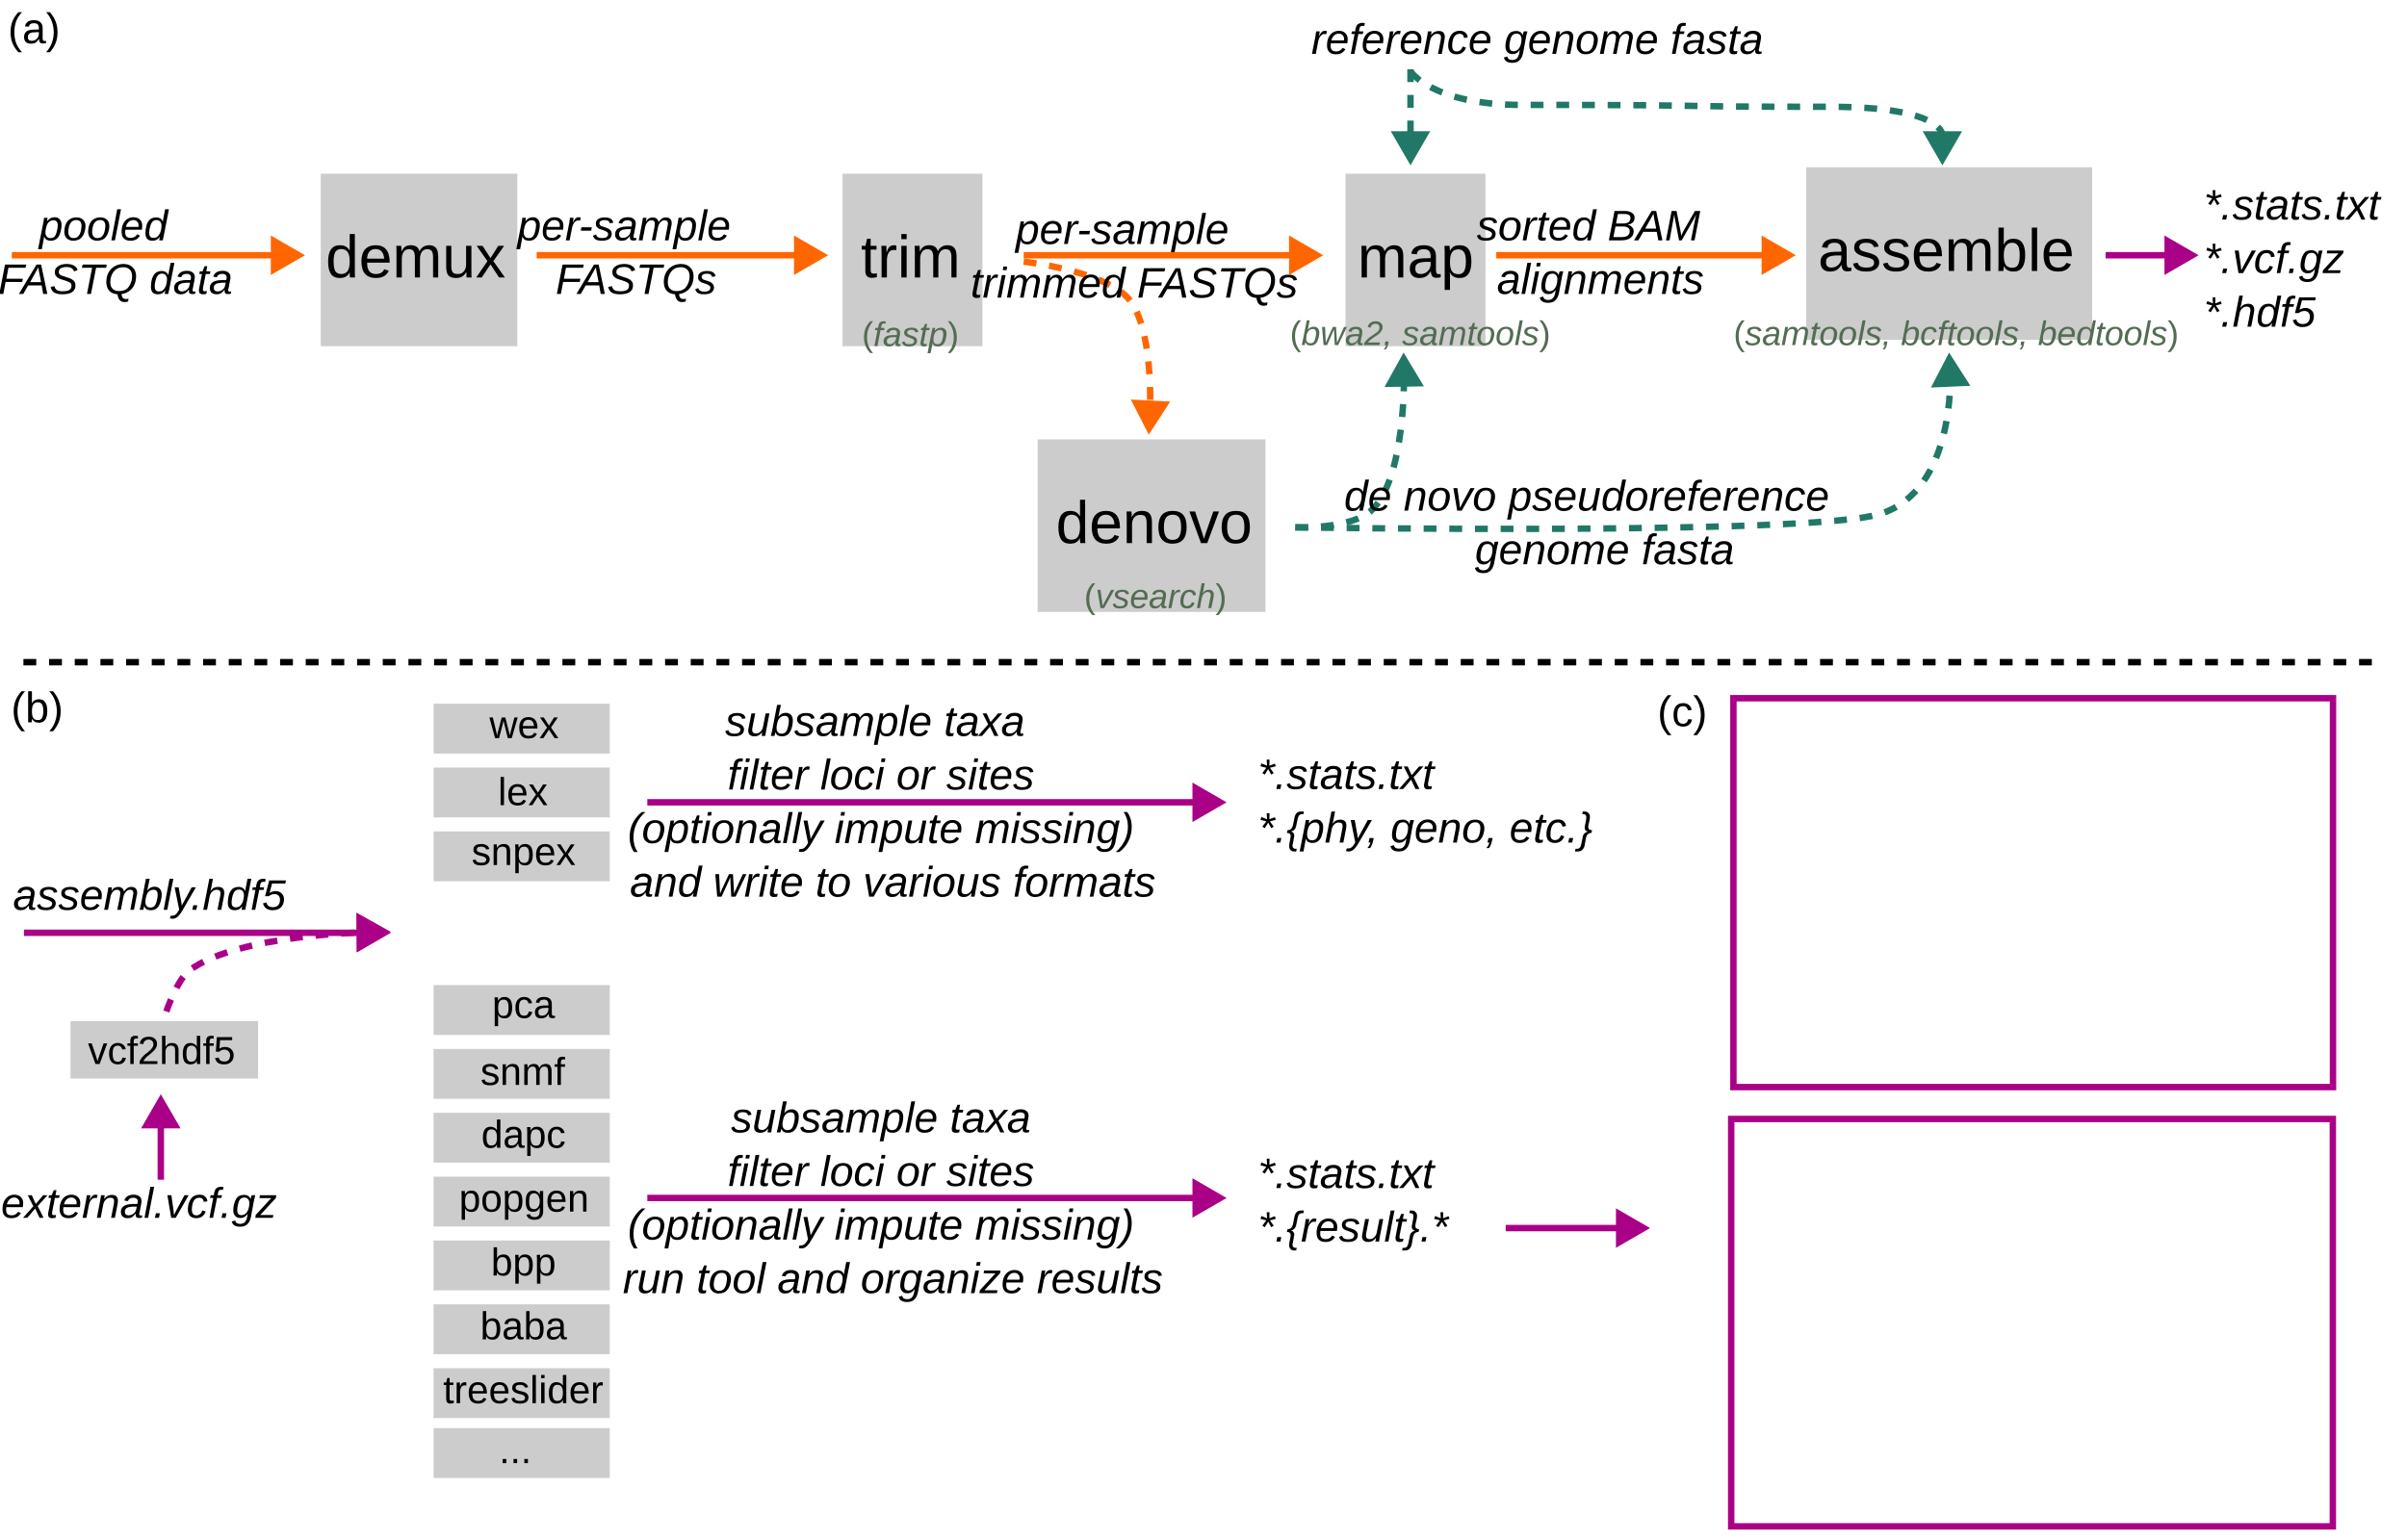
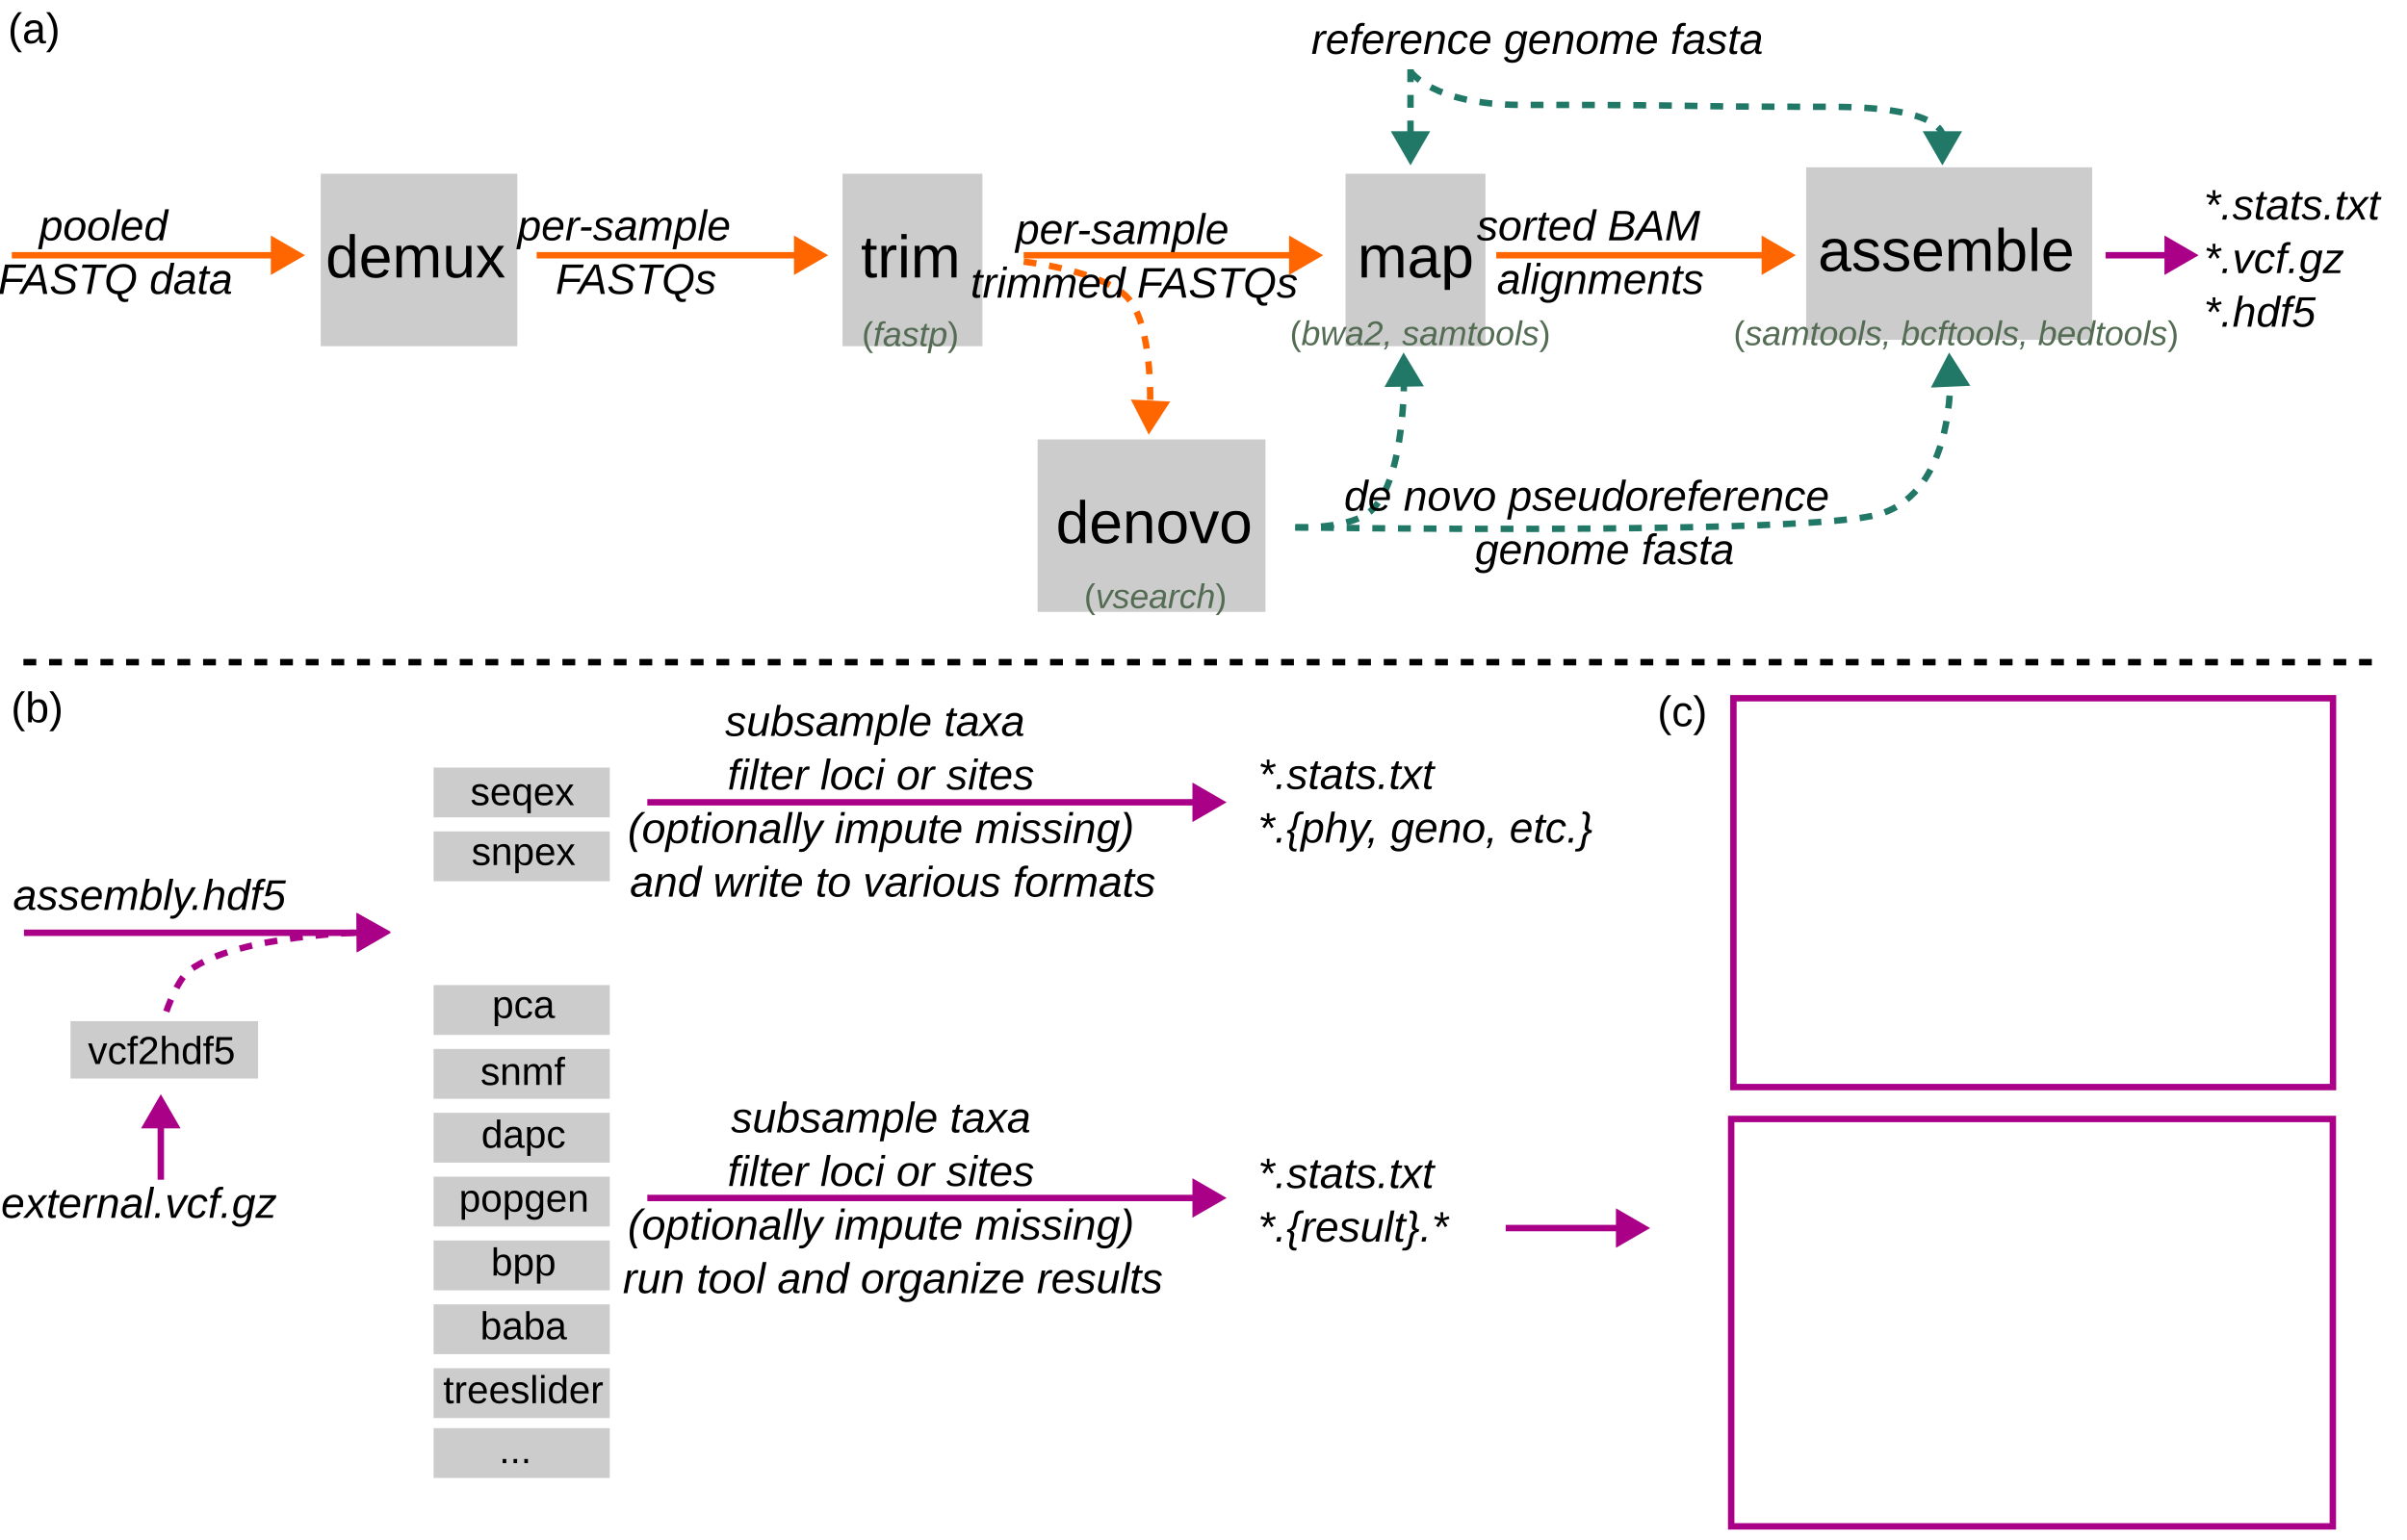
<svg xmlns="http://www.w3.org/2000/svg" width="750" height="480" viewBox="0 0 198.438 127" version="1.1" id="svg1">
  <defs id="defs1">
    <marker style="overflow:visible" id="Triangle" refX="0" refY="0" orient="auto-start-reverse" markerWidth="1" markerHeight="1" viewBox="0 0 1 1" preserveAspectRatio="xMidYMid">
      <path transform="scale(0.5)" style="fill:context-stroke;fill-rule:evenodd;stroke:context-stroke;stroke-width:1pt" d="M 5.77,0 -2.88,5 V -5 Z" id="path135" />
    </marker>
  </defs>
  <g id="layer1">
    <rect style="fill:#cccccc;stroke:none;stroke-width:0.061" id="rect12" width="16.206" height="14.225" x="26.442" y="14.326" />
    <text xml:space="preserve" style="font-size:4.939px;font-family:Arial;-inkscape-font-specification:Arial;text-align:start;writing-mode:lr-tb;direction:ltr;text-anchor:start;fill:none;stroke:#000000;stroke-width:0.08" x="26.846" y="22.876" id="text13">
      <tspan id="tspan13" style="font-size:4.939px;fill:#000000;stroke:none;stroke-width:0.08" x="26.846" y="22.876">demux</tspan>
    </text>
    <text xml:space="preserve" style="font-size:3.528px;font-family:Arial;-inkscape-font-specification:Arial;text-align:start;writing-mode:lr-tb;direction:ltr;text-anchor:start;fill:#000000;stroke:#000000;stroke-width:0.794;stroke-dasharray:none" x="11.959" y="19.819" id="text14">
      <tspan id="tspan14" style="font-style:italic;font-size:3.528px;text-align:center;text-anchor:middle;stroke:none;stroke-width:0.794" x="11.959" y="19.819">pooled</tspan>
      <tspan style="font-style:italic;font-size:3.528px;text-align:center;text-anchor:middle;stroke:none;stroke-width:0.794" x="11.959" y="24.237" id="tspan17">FASTQ data</tspan>
    </text>
    <path style="opacity:1;fill:#000000;stroke:#ff6600;stroke-width:0.529;stroke-dasharray:none;marker-end:url(#Triangle)" d="M 0.975,21.049 H 23.266" id="path14" />
    <text xml:space="preserve" style="font-size:3.528px;font-family:Arial;-inkscape-font-specification:Arial;text-align:start;writing-mode:lr-tb;direction:ltr;text-anchor:start;fill:#000000;stroke:#000000;stroke-width:0.794;stroke-dasharray:none" x="54.885" y="19.819" id="text15">
      <tspan id="tspan15" style="font-style:italic;font-size:3.528px;text-align:center;text-anchor:middle;stroke:none;stroke-width:0.794" x="54.885" y="19.819">per-sample</tspan>
      <tspan style="font-style:italic;font-size:3.528px;text-align:center;text-anchor:middle;stroke:none;stroke-width:0.794" x="54.885" y="24.237" id="tspan16">FASTQs</tspan>
    </text>
    <path style="opacity:1;fill:#000000;stroke:#ff6600;stroke-width:0.529;stroke-dasharray:none;marker-end:url(#Triangle)" d="M 44.245,21.049 H 66.397" id="path17" />
    <rect style="fill:#cccccc;stroke:none;stroke-width:0.051" id="rect17" width="11.534" height="14.225" x="69.458" y="14.326" />
    <text xml:space="preserve" style="font-size:4.939px;font-family:Arial;-inkscape-font-specification:Arial;text-align:start;writing-mode:lr-tb;direction:ltr;text-anchor:start;fill:none;stroke:#000000;stroke-width:0.08" x="70.966" y="22.876" id="text18">
      <tspan id="tspan18" style="font-size:4.939px;fill:#000000;stroke:none;stroke-width:0.08" x="70.966" y="22.876">trim</tspan>
    </text>
    <path style="opacity:1;fill:none;stroke:#ff6600;stroke-width:0.529;stroke-dasharray:1.058, 1.058;stroke-dashoffset:0;marker-end:url(#Triangle)" d="m 84.395,21.578 c 0,0 6.264,0.695 8.472,2.873 2.304,2.274 1.936,9.517 1.936,9.517" id="path23" />
    <text xml:space="preserve" style="font-size:3.528px;font-family:Arial;-inkscape-font-specification:Arial;text-align:start;writing-mode:lr-tb;direction:ltr;text-anchor:start;fill:#000000;stroke:#000000;stroke-width:0.794;stroke-dasharray:none" x="95.959" y="20.122" id="text20">
      <tspan id="tspan19" style="font-style:italic;font-size:3.528px;text-align:center;text-anchor:middle;stroke:none;stroke-width:0.794" x="95.959" y="20.122">per-sample</tspan>
      <tspan style="font-style:italic;font-size:3.528px;text-align:center;text-anchor:middle;stroke:none;stroke-width:0.794" x="95.959" y="24.541" id="tspan20">trimmed FASTQs</tspan>
    </text>
    <path style="opacity:1;fill:#000000;stroke:#ff6600;stroke-width:0.529;stroke-dasharray:none;marker-end:url(#Triangle)" d="M 84.395,21.049 H 107.21" id="path20" />
    <rect style="fill:#cccccc;stroke:none;stroke-width:0.065" id="rect21" width="18.784" height="14.225" x="85.545" y="36.237" />
    <text xml:space="preserve" style="font-size:4.939px;font-family:Arial;-inkscape-font-specification:Arial;text-align:start;writing-mode:lr-tb;direction:ltr;text-anchor:start;fill:none;stroke:#000000;stroke-width:0.08" x="87.053" y="44.787" id="text22">
      <tspan id="tspan22" style="font-size:4.939px;fill:#000000;stroke:none;stroke-width:0.08" x="87.053" y="44.787">denovo</tspan>
    </text>
    <rect style="fill:#cccccc;stroke:none;stroke-width:0.051" id="rect22" width="11.534" height="14.225" x="110.93" y="14.326" />
    <text xml:space="preserve" style="font-size:4.939px;font-family:Arial;-inkscape-font-specification:Arial;text-align:start;writing-mode:lr-tb;direction:ltr;text-anchor:start;fill:none;stroke:#000000;stroke-width:0.08" x="111.91" y="22.876" id="text23">
      <tspan id="tspan23" style="font-size:4.939px;fill:#000000;stroke:none;stroke-width:0.08" x="111.91" y="22.876">map</tspan>
    </text>
    <path style="opacity:1;fill:none;stroke:#217867;stroke-width:0.529;stroke-dasharray:1.058, 1.058;stroke-dashoffset:0;marker-end:url(#Triangle)" d="m 106.789,43.489 c 0,0 4.597,0.189 6.298,-1.42 2.808,-2.655 2.661,-11.118 2.661,-11.118" id="path25" />
    <text xml:space="preserve" style="font-size:3.528px;font-family:Arial;-inkscape-font-specification:Arial;text-align:start;writing-mode:lr-tb;direction:ltr;text-anchor:start;fill:#000000;stroke:#000000;stroke-width:0.794;stroke-dasharray:none" x="134.734" y="42.111" id="text25">
      <tspan style="font-style:italic;font-size:3.528px;text-align:center;text-anchor:middle;stroke:none;stroke-width:0.794" x="134.734" y="42.111" id="tspan27">de novo pseudoreference </tspan>
      <tspan style="font-style:italic;font-size:3.528px;text-align:center;text-anchor:middle;stroke:none;stroke-width:0.794" x="134.734" y="46.529" id="tspan32">genome fasta</tspan>
    </text>
    <path style="opacity:1;fill:#000000;stroke:#217867;stroke-width:0.529;stroke-dasharray:1.058, 1.058;stroke-dashoffset:0;marker-end:url(#Triangle)" d="M 116.284,5.712 V 11.757" id="path27" />
    <text xml:space="preserve" style="font-size:3.528px;font-family:Arial;-inkscape-font-specification:Arial;text-align:start;writing-mode:lr-tb;direction:ltr;text-anchor:start;fill:#000000;stroke:#000000;stroke-width:0.794;stroke-dasharray:none" x="129.184" y="4.444" id="text30">
      <tspan style="font-style:italic;font-size:3.528px;text-align:center;text-anchor:middle;stroke:none;stroke-width:0.794" x="129.184" y="4.444" id="tspan30">reference genome fasta</tspan>
    </text>
    <path style="opacity:1;fill:#000000;stroke:#ff6600;stroke-width:0.529;stroke-dasharray:none;marker-end:url(#Triangle)" d="m 123.355,21.049 h 22.815" id="path33" />
    <text xml:space="preserve" style="font-size:3.528px;font-family:Arial;-inkscape-font-specification:Arial;text-align:start;writing-mode:lr-tb;direction:ltr;text-anchor:start;fill:#000000;stroke:#000000;stroke-width:0.794;stroke-dasharray:none" x="134.391" y="19.819" id="text34">
      <tspan style="font-style:italic;font-size:3.528px;text-align:center;text-anchor:middle;stroke:none;stroke-width:0.794" x="134.391" y="19.819" id="tspan34">sorted BAM</tspan>
      <tspan style="font-style:italic;font-size:3.528px;text-align:center;text-anchor:middle;stroke:none;stroke-width:0.794" x="134.391" y="24.237" id="tspan35">alignments</tspan>
    </text>
    <rect style="fill:#cccccc;stroke:none;stroke-width:0.051" id="rect35" width="23.579" height="14.225" x="148.903" y="13.797" />
    <text xml:space="preserve" style="font-size:4.939px;font-family:Arial;-inkscape-font-specification:Arial;text-align:start;writing-mode:lr-tb;direction:ltr;text-anchor:start;fill:none;stroke:#000000;stroke-width:0.08" x="149.882" y="22.347" id="text36">
      <tspan id="tspan36" style="font-size:4.939px;fill:#000000;stroke:none;stroke-width:0.08" x="149.882" y="22.347">assemble</tspan>
    </text>
    <path style="opacity:1;fill:none;stroke:#217867;stroke-width:0.529;stroke-dasharray:1.058, 1.058;stroke-dashoffset:0;marker-end:url(#Triangle)" d="m 106.789,43.489 c 0,0 42.446,0.681 48.188,-1.098 6.22,-1.927 5.796,-11.44 5.796,-11.44" id="path38" />
    <path style="opacity:1;fill:none;stroke:#217867;stroke-width:0.529;stroke-dasharray:1.058, 1.058;stroke-dashoffset:0;marker-end:url(#Triangle)" d="m 116.284,5.89 c 0,0 1.842,2.76 9.111,2.76 17.459,0 11.095,0.157 25.507,0.157 9.287,0 9.232,2.317 9.232,2.317 v 0.634" id="path39" />
    <path style="opacity:1;fill:#000000;stroke:#aa0088;stroke-width:0.529;stroke-dasharray:none;marker-end:url(#Triangle)" d="m 173.591,21.049 h 5.79" id="path40" />
    <text xml:space="preserve" style="font-size:3.528px;font-family:Arial;-inkscape-font-specification:Arial;text-align:start;writing-mode:lr-tb;direction:ltr;text-anchor:start;fill:#000000;stroke:#000000;stroke-width:0.794;stroke-dasharray:none" x="181.692" y="18.103" id="text41">
      <tspan style="font-style:italic;font-size:3.528px;text-align:start;text-anchor:start;stroke:none;stroke-width:0.794" x="181.692" y="18.103" id="tspan42">*.stats.txt</tspan>
      <tspan style="font-style:italic;font-size:3.528px;text-align:start;text-anchor:start;stroke:none;stroke-width:0.794" x="181.692" y="22.521" id="tspan44">*.vcf.gz</tspan>
      <tspan style="font-style:italic;font-size:3.528px;text-align:start;text-anchor:start;stroke:none;stroke-width:0.794" x="181.692" y="26.939" id="tspan43">*.hdf5</tspan>
    </text>
    <text xml:space="preserve" style="font-size:3.528px;font-family:Arial;-inkscape-font-specification:Arial;text-align:start;writing-mode:lr-tb;direction:ltr;text-anchor:start;opacity:1;fill:none;stroke:#1a1a1a;stroke-width:0.529;stroke-dasharray:1.309, 1.309;stroke-dashoffset:0" x="0.651" y="3.569" id="text45">
      <tspan id="tspan45" style="fill:#000000;stroke:none;stroke-width:0.529" x="0.651" y="3.569">(a)</tspan>
    </text>
    <text xml:space="preserve" style="font-size:3.528px;font-family:Arial;-inkscape-font-specification:Arial;text-align:start;writing-mode:lr-tb;direction:ltr;text-anchor:start;opacity:1;fill:none;stroke:#1a1a1a;stroke-width:0.529;stroke-dasharray:1.309, 1.309;stroke-dashoffset:0" x="0.909" y="59.571" id="text48">
      <tspan id="tspan48" style="fill:#000000;stroke:none;stroke-width:0.529" x="0.909" y="59.571">(b) <tspan style="font-style:italic" id="tspan47" />
      </tspan>
    </text>
-     <g id="g89" transform="translate(-3.3333333e-8,-7.311933)">
-       <rect style="fill:#cccccc;stroke:none;stroke-width:0.031" id="rect48" width="14.525" height="4.11" x="35.746" y="65.345" />
-       <text xml:space="preserve" style="font-size:3.214px;font-family:Arial;-inkscape-font-specification:Arial;text-align:start;writing-mode:lr-tb;direction:ltr;text-anchor:start;fill:none;stroke:#000000;stroke-width:0.052" x="40.346" y="68.183" id="text49">
-         <tspan style="font-size:3.214px;fill:#000000;stroke:none;stroke-width:0.052" x="40.346" y="68.183" id="tspan53">wex</tspan>
-       </text>
-     </g>
    <text xml:space="preserve" style="font-size:3.528px;font-family:Arial;-inkscape-font-specification:Arial;text-align:start;writing-mode:lr-tb;direction:ltr;text-anchor:start;fill:#000000;stroke:#000000;stroke-width:0.794;stroke-dasharray:none" x="14.771" y="75.03" id="text51">
      <tspan style="font-style:italic;font-size:3.528px;text-align:center;text-anchor:middle;stroke:none;stroke-width:0.794" x="14.771" y="75.03" id="tspan51">assembly.hdf5</tspan>
    </text>
    <path style="opacity:1;fill:#000000;stroke:#aa0088;stroke-width:0.529;stroke-dasharray:none;marker-end:url(#Triangle)" d="M 1.976,76.924 H 30.341" id="path51" />
    <rect style="fill:#cccccc;stroke:none;stroke-width:0.034" id="rect58" width="15.465" height="4.731" x="5.814" y="84.213" />
    <path style="opacity:1;fill:none;stroke:#aa0088;stroke-width:0.529;stroke-dasharray:1.058, 1.058;stroke-dashoffset:0;marker-end:url(#Triangle)" d="m 13.714,83.413 c 0,0 0.888,-2.647 1.947,-3.421 4.039,-2.952 14.681,-3.115 14.681,-3.115" id="path58" />
    <text xml:space="preserve" style="font-size:3.528px;font-family:Arial;-inkscape-font-specification:Arial;text-align:start;writing-mode:lr-tb;direction:ltr;text-anchor:start;fill:#000000;stroke:#000000;stroke-width:0.794;stroke-dasharray:none" x="13.909" y="100.429" id="text58">
      <tspan style="font-style:italic;font-size:3.528px;text-align:center;text-anchor:middle;stroke:none;stroke-width:0.794" x="13.909" y="100.429" id="tspan58">external.vcf.gz</tspan>
    </text>
    <path style="opacity:1;fill:#000000;stroke:#aa0088;stroke-width:0.529;stroke-dasharray:none;marker-end:url(#Triangle)" d="M 13.258,97.288 V 92.114" id="path59" />
    <g id="g88" transform="translate(-3.3333333e-8,-6.958381)">
      <rect style="fill:#cccccc;stroke:none;stroke-width:0.031" id="rect59" width="14.525" height="4.11" x="35.746" y="70.257" />
-       <text xml:space="preserve" style="font-size:3.214px;font-family:Arial;-inkscape-font-specification:Arial;text-align:start;writing-mode:lr-tb;direction:ltr;text-anchor:start;fill:none;stroke:#000000;stroke-width:0.052" x="41.051" y="73.353" id="text63">
-         <tspan style="font-size:3.214px;fill:#000000;stroke:none;stroke-width:0.052" x="41.051" y="73.353" id="tspan63">lex</tspan>
+       <text xml:space="preserve" style="font-size:3.214px;font-family:Arial;-inkscape-font-specification:Arial;text-align:start;writing-mode:lr-tb;direction:ltr;text-anchor:start;fill:none;stroke:#000000;stroke-width:0.052" x="38.78" y="73.353" id="text63">
+         <tspan style="font-size:3.214px;fill:#000000;stroke:none;stroke-width:0.052" x="38.78" y="73.353" id="tspan63">seqex</tspan>
      </text>
    </g>
    <g id="g87" transform="translate(-3.3333333e-8,-6.604836)">
      <rect style="fill:#cccccc;stroke:none;stroke-width:0.031" id="rect60" width="14.525" height="4.11" x="35.746" y="75.169" />
      <text xml:space="preserve" style="font-size:3.214px;font-family:Arial;-inkscape-font-specification:Arial;text-align:start;writing-mode:lr-tb;direction:ltr;text-anchor:start;fill:none;stroke:#000000;stroke-width:0.052" x="38.871" y="77.942" id="text64">
        <tspan style="font-size:3.214px;fill:#000000;stroke:none;stroke-width:0.052" x="38.871" y="77.942" id="tspan64">snpex</tspan>
      </text>
    </g>
    <g id="g86" transform="translate(-3.3333333e-8,-0.9596175)">
      <rect style="fill:#cccccc;stroke:none;stroke-width:0.031" id="rect61" width="14.525" height="4.11" x="35.746" y="82.198" />
      <text xml:space="preserve" style="font-size:3.214px;font-family:Arial;-inkscape-font-specification:Arial;text-align:start;writing-mode:lr-tb;direction:ltr;text-anchor:start;fill:none;stroke:#000000;stroke-width:0.052" x="40.568" y="84.908" id="text65">
        <tspan style="font-size:3.214px;fill:#000000;stroke:none;stroke-width:0.052" x="40.568" y="84.908" id="tspan65">pca</tspan>
      </text>
    </g>
    <g id="g85" transform="translate(-3.3333333e-8,-0.6060725)">
      <rect style="fill:#cccccc;stroke:none;stroke-width:0.031" id="rect62" width="14.525" height="4.11" x="35.746" y="87.11" />
      <text xml:space="preserve" style="font-size:3.214px;font-family:Arial;-inkscape-font-specification:Arial;text-align:start;writing-mode:lr-tb;direction:ltr;text-anchor:start;fill:none;stroke:#000000;stroke-width:0.052" x="39.609" y="90.079" id="text66">
        <tspan style="font-size:3.214px;fill:#000000;stroke:none;stroke-width:0.052" x="39.609" y="90.079" id="tspan66">snmf</tspan>
      </text>
    </g>
    <g id="g84" transform="translate(-3.3333333e-8,-0.2525279)">
      <rect style="fill:#cccccc;stroke:none;stroke-width:0.031" id="rect63" width="14.525" height="4.11" x="35.746" y="92.022" />
      <text xml:space="preserve" style="font-size:3.214px;font-family:Arial;-inkscape-font-specification:Arial;text-align:start;writing-mode:lr-tb;direction:ltr;text-anchor:start;fill:none;stroke:#000000;stroke-width:0.052" x="39.672" y="94.905" id="text67">
        <tspan style="font-size:3.214px;fill:#000000;stroke:none;stroke-width:0.052" x="39.672" y="94.905" id="tspan67">dapc</tspan>
      </text>
    </g>
    <g id="g83" transform="translate(-3.3333333e-8,0.07956976)">
      <rect style="fill:#cccccc;stroke:none;stroke-width:0.031" id="rect67" width="14.525" height="4.11" x="35.746" y="96.956" />
      <text xml:space="preserve" style="font-size:3.214px;font-family:Arial;-inkscape-font-specification:Arial;text-align:start;writing-mode:lr-tb;direction:ltr;text-anchor:start;fill:none;stroke:#000000;stroke-width:0.052" x="37.839" y="99.839" id="text68">
        <tspan style="font-size:3.214px;fill:#000000;stroke:none;stroke-width:0.052" x="37.839" y="99.839" id="tspan68">popgen</tspan>
      </text>
    </g>
    <g id="g82" transform="translate(-3.3333333e-8,-0.2318259)">
      <rect style="fill:#cccccc;stroke:none;stroke-width:0.031" id="rect68" width="14.525" height="4.11" x="35.746" y="102.533" />
      <text xml:space="preserve" style="font-size:3.214px;font-family:Arial;-inkscape-font-specification:Arial;text-align:start;writing-mode:lr-tb;direction:ltr;text-anchor:start;fill:none;stroke:#000000;stroke-width:0.052" x="40.475" y="105.416" id="text69">
        <tspan style="font-size:3.214px;fill:#000000;stroke:none;stroke-width:0.052" x="40.475" y="105.416" id="tspan69">bpp</tspan>
      </text>
    </g>
    <g id="g81" transform="translate(-3.3333333e-8,-0.2214819)">
      <rect style="fill:#cccccc;stroke:none;stroke-width:0.031" id="rect69" width="14.525" height="4.11" x="35.746" y="107.788" />
      <text xml:space="preserve" style="font-size:3.214px;font-family:Arial;-inkscape-font-specification:Arial;text-align:start;writing-mode:lr-tb;direction:ltr;text-anchor:start;fill:none;stroke:#000000;stroke-width:0.052" x="39.585" y="110.671" id="text70">
        <tspan style="font-size:3.214px;fill:#000000;stroke:none;stroke-width:0.052" x="39.585" y="110.671" id="tspan70">baba</tspan>
      </text>
    </g>
    <g id="g80" transform="translate(-3.3333333e-8,0.09640276)">
      <rect style="fill:#cccccc;stroke:none;stroke-width:0.031" id="rect70" width="14.525" height="4.11" x="35.746" y="112.736" />
      <text xml:space="preserve" style="font-size:3.214px;font-family:Arial;-inkscape-font-specification:Arial;text-align:start;writing-mode:lr-tb;direction:ltr;text-anchor:start;fill:none;stroke:#000000;stroke-width:0.052" x="36.537" y="115.619" id="text71">
        <tspan style="font-size:3.214px;fill:#000000;stroke:none;stroke-width:0.052" x="36.537" y="115.619" id="tspan71">treeslider</tspan>
      </text>
    </g>
    <text xml:space="preserve" style="font-size:3.214px;font-family:Arial;-inkscape-font-specification:Arial;text-align:start;writing-mode:lr-tb;direction:ltr;text-anchor:start;fill:none;stroke:#000000;stroke-width:0.052" x="7.247" y="87.746" id="text80">
      <tspan style="font-size:3.214px;fill:#000000;stroke:none;stroke-width:0.052" x="7.247" y="87.746" id="tspan80">vcf2hdf5</tspan>
    </text>
    <text xml:space="preserve" style="font-size:3.528px;font-family:Arial;-inkscape-font-specification:Arial;text-align:start;writing-mode:lr-tb;direction:ltr;text-anchor:start;fill:#000000;stroke:#000000;stroke-width:0.794;stroke-dasharray:none" x="76.054" y="93.384" id="text92">
      <tspan style="font-style:italic;font-size:3.528px;text-align:center;text-anchor:middle;stroke:none;stroke-width:0.794" x="76.054" y="93.384" id="tspan94">subsample taxa</tspan>
      <tspan style="font-style:italic;font-size:3.528px;text-align:center;text-anchor:middle;stroke:none;stroke-width:0.794" x="76.054" y="97.802" id="tspan105">filter loci or sites</tspan>
      <tspan style="font-style:italic;font-size:3.528px;text-align:center;text-anchor:middle;stroke:none;stroke-width:0.794" x="76.054" y="102.221" id="tspan95">(optionally impute missing)</tspan>
      <tspan style="font-style:italic;font-size:3.528px;text-align:center;text-anchor:middle;stroke:none;stroke-width:0.794" x="76.054" y="106.639" id="tspan97">run tool and organize results</tspan>
    </text>
    <path style="opacity:1;fill:#000000;stroke:#aa0088;stroke-width:0.529;stroke-dasharray:none;marker-end:url(#Triangle)" d="M 53.366,98.794 H 99.246" id="path92" />
    <text xml:space="preserve" style="font-size:3.528px;font-family:Arial;-inkscape-font-specification:Arial;text-align:start;writing-mode:lr-tb;direction:ltr;text-anchor:start;fill:#000000;stroke:#000000;stroke-width:0.794;stroke-dasharray:none" x="76.054" y="60.69" id="text101">
      <tspan style="font-style:italic;font-size:3.528px;text-align:center;text-anchor:middle;stroke:none;stroke-width:0.794" x="76.054" y="60.69" id="tspan98">subsample taxa </tspan>
      <tspan style="font-style:italic;font-size:3.528px;text-align:center;text-anchor:middle;stroke:none;stroke-width:0.794" x="76.054" y="65.108" id="tspan103">filter loci or sites</tspan>
      <tspan style="font-style:italic;font-size:3.528px;text-align:center;text-anchor:middle;stroke:none;stroke-width:0.794" x="76.054" y="69.526" id="tspan99">(optionally impute missing)</tspan>
      <tspan style="font-style:italic;font-size:3.528px;text-align:center;text-anchor:middle;stroke:none;stroke-width:0.794" x="76.054" y="73.945" id="tspan101">and write to various formats</tspan>
    </text>
    <path style="opacity:1;fill:#000000;stroke:#aa0088;stroke-width:0.529;stroke-dasharray:none;marker-end:url(#Triangle)" d="M 53.366,66.164 H 99.246" id="path101" />
    <text xml:space="preserve" style="font-size:3.528px;font-family:Arial;-inkscape-font-specification:Arial;text-align:start;writing-mode:lr-tb;direction:ltr;text-anchor:start;fill:#000000;stroke:#000000;stroke-width:0.794;stroke-dasharray:none" x="103.712" y="97.97" id="text108">
      <tspan style="font-style:italic;font-size:3.528px;text-align:start;text-anchor:start;stroke:none;stroke-width:0.794" x="103.712" y="97.97" id="tspan106">*.stats.txt</tspan>
      <tspan style="font-style:italic;font-size:3.528px;text-align:start;text-anchor:start;stroke:none;stroke-width:0.794" x="103.712" y="102.388" id="tspan108">*.{result}.*</tspan>
    </text>
    <text xml:space="preserve" style="font-size:3.528px;font-family:Arial;-inkscape-font-specification:Arial;text-align:start;writing-mode:lr-tb;direction:ltr;text-anchor:start;fill:#000000;stroke:#000000;stroke-width:0.794;stroke-dasharray:none" x="103.712" y="65.066" id="text110">
      <tspan style="font-style:italic;font-size:3.528px;text-align:start;text-anchor:start;stroke:none;stroke-width:0.794" x="103.712" y="65.066" id="tspan109">*.stats.txt</tspan>
      <tspan style="font-style:italic;font-size:3.528px;text-align:start;text-anchor:start;stroke:none;stroke-width:0.794" x="103.712" y="69.485" id="tspan110">*.{phy, geno, etc.}</tspan>
    </text>
    <g id="g111" transform="translate(-3.3333333e-8,5.038943)">
      <rect style="fill:#cccccc;stroke:none;stroke-width:0.031" id="rect110" width="14.525" height="4.11" x="35.746" y="112.736" />
      <text xml:space="preserve" style="font-size:3.214px;font-family:Arial;-inkscape-font-specification:Arial;text-align:start;writing-mode:lr-tb;direction:ltr;text-anchor:start;fill:none;stroke:#000000;stroke-width:0.052" x="41.146" y="115.619" id="text111">
        <tspan style="font-size:3.214px;fill:#000000;stroke:none;stroke-width:0.052" x="41.146" y="115.619" id="tspan111">...</tspan>
      </text>
    </g>
-     <g id="g112" transform="translate(-37.1258,111.9423)">
-       <rect style="fill:#cccccc;stroke:none;stroke-width:0.031" id="rect111" width="14.525" height="4.11" x="35.746" y="65.345" />
-       <text xml:space="preserve" style="font-size:3.214px;font-family:Arial;-inkscape-font-specification:Arial;text-align:start;writing-mode:lr-tb;direction:ltr;text-anchor:start;fill:none;stroke:#000000;stroke-width:0.052" x="40.346" y="68.183" id="text112">
-         <tspan style="font-size:3.214px;fill:#000000;stroke:none;stroke-width:0.052" x="40.346" y="68.183" id="tspan112">wex</tspan>
-       </text>
-     </g>
    <text xml:space="preserve" style="font-size:3.528px;font-family:Arial;-inkscape-font-specification:Arial;text-align:start;writing-mode:lr-tb;direction:ltr;text-anchor:start;fill:#000000;stroke:#000000;stroke-width:0.794;stroke-dasharray:none" x="88.571" y="156.212" id="text113">
      <tspan style="font-style:italic;font-size:3.528px;text-align:center;text-anchor:middle;stroke:none;stroke-width:0.794" x="88.571" y="156.212" id="tspan113">assembly.hdf5</tspan>
    </text>
    <path style="opacity:1;fill:#000000;stroke:#aa0088;stroke-width:0.529;stroke-dasharray:none;marker-end:url(#Triangle)" d="M 27.1,159.978 H 55.465" id="path113" />
    <rect style="fill:#cccccc;stroke:none;stroke-width:0.034" id="rect113" width="15.465" height="4.731" x="59.02" y="157.205" />
    <path style="opacity:1;fill:none;stroke:#aa0088;stroke-width:0.529;stroke-dasharray:none;marker-end:url(#Triangle)" d="m 74.589,158.923 c 0,0 5.962,-0.182 10.254,1.192 3.833,1.227 3.783,6.63 3.783,6.63" id="path114" />
    <text xml:space="preserve" style="font-size:3.528px;font-family:Arial;-inkscape-font-specification:Arial;text-align:start;writing-mode:lr-tb;direction:ltr;text-anchor:start;fill:#000000;stroke:#000000;stroke-width:0.794;stroke-dasharray:none" x="36.458" y="160.549" id="text114">
      <tspan style="font-style:italic;font-size:3.528px;text-align:center;text-anchor:middle;stroke:none;stroke-width:0.794" x="36.458" y="160.549" id="tspan114">external.vcf.gz</tspan>
    </text>
    <path style="opacity:1;fill:#000000;stroke:#aa0088;stroke-width:0.529;stroke-dasharray:none;marker-end:url(#Triangle)" d="m 21.532,170.513 v -5.174" id="path115" />
    <g id="g115" transform="translate(-20.74432,106.9133)">
      <rect style="fill:#cccccc;stroke:none;stroke-width:0.031" id="rect115" width="14.525" height="4.11" x="35.746" y="70.257" />
-       <text xml:space="preserve" style="font-size:3.214px;font-family:Arial;-inkscape-font-specification:Arial;text-align:start;writing-mode:lr-tb;direction:ltr;text-anchor:start;fill:none;stroke:#000000;stroke-width:0.052" x="41.051" y="73.353" id="text115">
-         <tspan style="font-size:3.214px;fill:#000000;stroke:none;stroke-width:0.052" x="41.051" y="73.353" id="tspan115">lex</tspan>
+       <text xml:space="preserve" style="font-size:3.214px;font-family:Arial;-inkscape-font-specification:Arial;text-align:start;writing-mode:lr-tb;direction:ltr;text-anchor:start;fill:none;stroke:#000000;stroke-width:0.052" x="38.78" y="73.353" id="text115">
+         <tspan style="font-size:3.214px;fill:#000000;stroke:none;stroke-width:0.052" x="38.78" y="73.353" id="tspan115">seqex</tspan>
      </text>
    </g>
    <g id="g116" transform="translate(-5.064908,102.1184)">
      <rect style="fill:#cccccc;stroke:none;stroke-width:0.031" id="rect116" width="14.525" height="4.11" x="35.746" y="75.169" />
      <text xml:space="preserve" style="font-size:3.214px;font-family:Arial;-inkscape-font-specification:Arial;text-align:start;writing-mode:lr-tb;direction:ltr;text-anchor:start;fill:none;stroke:#000000;stroke-width:0.052" x="38.871" y="77.942" id="text116">
        <tspan style="font-size:3.214px;fill:#000000;stroke:none;stroke-width:0.052" x="38.871" y="77.942" id="tspan116">snpex</tspan>
      </text>
    </g>
    <g id="g117" transform="translate(26.52794,95.05487)">
      <rect style="fill:#cccccc;stroke:none;stroke-width:0.031" id="rect117" width="14.525" height="4.11" x="35.746" y="82.198" />
      <text xml:space="preserve" style="font-size:3.214px;font-family:Arial;-inkscape-font-specification:Arial;text-align:start;writing-mode:lr-tb;direction:ltr;text-anchor:start;fill:none;stroke:#000000;stroke-width:0.052" x="40.568" y="84.908" id="text117">
        <tspan style="font-size:3.214px;fill:#000000;stroke:none;stroke-width:0.052" x="40.568" y="84.908" id="tspan117">pca</tspan>
      </text>
    </g>
    <g id="g118" transform="translate(45.02136,90.14276)">
      <rect style="fill:#cccccc;stroke:none;stroke-width:0.031" id="rect118" width="14.525" height="4.11" x="35.746" y="87.11" />
      <text xml:space="preserve" style="font-size:3.214px;font-family:Arial;-inkscape-font-specification:Arial;text-align:start;writing-mode:lr-tb;direction:ltr;text-anchor:start;fill:none;stroke:#000000;stroke-width:0.052" x="39.609" y="90.079" id="text118">
        <tspan style="font-size:3.214px;fill:#000000;stroke:none;stroke-width:0.052" x="39.609" y="90.079" id="tspan118">snmf</tspan>
      </text>
    </g>
    <g id="g119" transform="translate(63.51477,85.23065)">
      <rect style="fill:#cccccc;stroke:none;stroke-width:0.031" id="rect119" width="14.525" height="4.11" x="35.746" y="92.022" />
      <text xml:space="preserve" style="font-size:3.214px;font-family:Arial;-inkscape-font-specification:Arial;text-align:start;writing-mode:lr-tb;direction:ltr;text-anchor:start;fill:none;stroke:#000000;stroke-width:0.052" x="39.672" y="94.905" id="text119">
        <tspan style="font-size:3.214px;fill:#000000;stroke:none;stroke-width:0.052" x="39.672" y="94.905" id="tspan119">dapc</tspan>
      </text>
    </g>
    <g id="g120" transform="translate(82.00819,80.2971)">
      <rect style="fill:#cccccc;stroke:none;stroke-width:0.031" id="rect120" width="14.525" height="4.11" x="35.746" y="96.956" />
      <text xml:space="preserve" style="font-size:3.214px;font-family:Arial;-inkscape-font-specification:Arial;text-align:start;writing-mode:lr-tb;direction:ltr;text-anchor:start;fill:none;stroke:#000000;stroke-width:0.052" x="37.839" y="99.839" id="text120">
        <tspan style="font-size:3.214px;fill:#000000;stroke:none;stroke-width:0.052" x="37.839" y="99.839" id="tspan120">popgen</tspan>
      </text>
    </g>
    <g id="g121" transform="translate(100.5016,74.72005)">
      <rect style="fill:#cccccc;stroke:none;stroke-width:0.031" id="rect121" width="14.525" height="4.11" x="35.746" y="102.533" />
      <text xml:space="preserve" style="font-size:3.214px;font-family:Arial;-inkscape-font-specification:Arial;text-align:start;writing-mode:lr-tb;direction:ltr;text-anchor:start;fill:none;stroke:#000000;stroke-width:0.052" x="40.475" y="105.416" id="text121">
        <tspan style="font-size:3.214px;fill:#000000;stroke:none;stroke-width:0.052" x="40.475" y="105.416" id="tspan121">bpp</tspan>
      </text>
    </g>
    <g id="g122" transform="translate(118.995,69.46474)">
      <rect style="fill:#cccccc;stroke:none;stroke-width:0.031" id="rect122" width="14.525" height="4.11" x="35.746" y="107.788" />
      <text xml:space="preserve" style="font-size:3.214px;font-family:Arial;-inkscape-font-specification:Arial;text-align:start;writing-mode:lr-tb;direction:ltr;text-anchor:start;fill:none;stroke:#000000;stroke-width:0.052" x="39.585" y="110.671" id="text122">
        <tspan style="font-size:3.214px;fill:#000000;stroke:none;stroke-width:0.052" x="39.585" y="110.671" id="tspan122">baba</tspan>
      </text>
    </g>
    <g id="g123" transform="translate(137.4884,64.51697)">
      <rect style="fill:#cccccc;stroke:none;stroke-width:0.031" id="rect123" width="14.525" height="4.11" x="35.746" y="112.736" />
      <text xml:space="preserve" style="font-size:3.214px;font-family:Arial;-inkscape-font-specification:Arial;text-align:start;writing-mode:lr-tb;direction:ltr;text-anchor:start;fill:none;stroke:#000000;stroke-width:0.052" x="36.537" y="115.619" id="text123">
        <tspan style="font-size:3.214px;fill:#000000;stroke:none;stroke-width:0.052" x="36.537" y="115.619" id="tspan123">treeslider</tspan>
      </text>
    </g>
    <text xml:space="preserve" style="font-size:3.214px;font-family:Arial;-inkscape-font-specification:Arial;text-align:start;writing-mode:lr-tb;direction:ltr;text-anchor:start;fill:none;stroke:#000000;stroke-width:0.052" x="60.453" y="160.737" id="text124">
      <tspan style="font-size:3.214px;fill:#000000;stroke:none;stroke-width:0.052" x="60.453" y="160.737" id="tspan124">vcf2hdf5</tspan>
    </text>
    <text xml:space="preserve" style="font-size:3.528px;font-family:Arial;-inkscape-font-specification:Arial;text-align:start;writing-mode:lr-tb;direction:ltr;text-anchor:start;fill:#000000;stroke:#000000;stroke-width:0.794;stroke-dasharray:none" x="124.814" y="225.4" id="text128">
      <tspan style="font-style:italic;font-size:3.528px;text-align:center;text-anchor:middle;stroke:none;stroke-width:0.794" x="124.814" y="225.4" id="tspan125">subsample taxa</tspan>
      <tspan style="font-style:italic;font-size:3.528px;text-align:center;text-anchor:middle;stroke:none;stroke-width:0.794" x="124.814" y="229.818" id="tspan126">filter loci or sites</tspan>
      <tspan style="font-style:italic;font-size:3.528px;text-align:center;text-anchor:middle;stroke:none;stroke-width:0.794" x="124.814" y="234.237" id="tspan127">(optionally impute missing)</tspan>
      <tspan style="font-style:italic;font-size:3.528px;text-align:center;text-anchor:middle;stroke:none;stroke-width:0.794" x="124.814" y="238.655" id="tspan128">run tool and organize results</tspan>
    </text>
    <path style="opacity:1;fill:#000000;stroke:#aa0088;stroke-width:0.529;stroke-dasharray:none;marker-end:url(#Triangle)" d="m 102.126,231.132 h 45.88" id="path128" />
    <text xml:space="preserve" style="font-size:3.528px;font-family:Arial;-inkscape-font-specification:Arial;text-align:start;writing-mode:lr-tb;direction:ltr;text-anchor:start;fill:#000000;stroke:#000000;stroke-width:0.794;stroke-dasharray:none" x="124.814" y="197.004" id="text132">
      <tspan style="font-style:italic;font-size:3.528px;text-align:center;text-anchor:middle;stroke:none;stroke-width:0.794" x="124.814" y="197.004" id="tspan129">subsample taxa </tspan>
      <tspan style="font-style:italic;font-size:3.528px;text-align:center;text-anchor:middle;stroke:none;stroke-width:0.794" x="124.814" y="201.422" id="tspan130">filter loci or sites</tspan>
      <tspan style="font-style:italic;font-size:3.528px;text-align:center;text-anchor:middle;stroke:none;stroke-width:0.794" x="124.814" y="205.84" id="tspan131">(optionally impute missing)</tspan>
      <tspan style="font-style:italic;font-size:3.528px;text-align:center;text-anchor:middle;stroke:none;stroke-width:0.794" x="124.814" y="210.258" id="tspan132">and write to various formats</tspan>
    </text>
    <path style="opacity:1;fill:#000000;stroke:#aa0088;stroke-width:0.529;stroke-dasharray:none;marker-end:url(#Triangle)" d="m 102.126,202.735 h 45.88" id="path132" />
    <text xml:space="preserve" style="font-size:3.528px;font-family:Arial;-inkscape-font-specification:Arial;text-align:start;writing-mode:lr-tb;direction:ltr;text-anchor:start;fill:#000000;stroke:#000000;stroke-width:0.794;stroke-dasharray:none" x="152.472" y="230.309" id="text134">
      <tspan style="font-style:italic;font-size:3.528px;text-align:start;text-anchor:start;stroke:none;stroke-width:0.794" x="152.472" y="230.309" id="tspan133">*.stats.txt</tspan>
      <tspan style="font-style:italic;font-size:3.528px;text-align:start;text-anchor:start;stroke:none;stroke-width:0.794" x="152.472" y="234.727" id="tspan134">*.{result-file}.txt*</tspan>
    </text>
    <text xml:space="preserve" style="font-size:3.528px;font-family:Arial;-inkscape-font-specification:Arial;text-align:start;writing-mode:lr-tb;direction:ltr;text-anchor:start;fill:#000000;stroke:#000000;stroke-width:0.794;stroke-dasharray:none" x="152.472" y="201.638" id="text136">
      <tspan style="font-style:italic;font-size:3.528px;text-align:start;text-anchor:start;stroke:none;stroke-width:0.794" x="152.472" y="201.638" id="tspan135">*.stats.txt</tspan>
      <tspan style="font-style:italic;font-size:3.528px;text-align:start;text-anchor:start;stroke:none;stroke-width:0.794" x="152.472" y="206.056" id="tspan136">*.{requested-format}</tspan>
    </text>
    <g id="g137" transform="translate(155.9819,64.51697)">
      <rect style="fill:#cccccc;stroke:none;stroke-width:0.031" id="rect136" width="14.525" height="4.11" x="35.746" y="112.736" />
      <text xml:space="preserve" style="font-size:3.214px;font-family:Arial;-inkscape-font-specification:Arial;text-align:start;writing-mode:lr-tb;direction:ltr;text-anchor:start;fill:none;stroke:#000000;stroke-width:0.052" x="41.146" y="115.619" id="text137">
        <tspan style="font-size:3.214px;fill:#000000;stroke:none;stroke-width:0.052" x="41.146" y="115.619" id="tspan137">...</tspan>
      </text>
    </g>
    <path style="opacity:1;fill:#000000;stroke:#aa0088;stroke-width:0.529;stroke-dasharray:none;marker-end:url(#Triangle)" d="m 88.565,158.546 v 8.07" id="path142" />
    <rect style="opacity:1;fill:none;stroke:#aa0088;stroke-width:0.529;stroke-dasharray:none;stroke-dashoffset:0" id="rect143" width="49.43" height="32.068" x="142.907" y="57.581" />
    <rect style="opacity:1;fill:none;stroke:#aa0088;stroke-width:0.529;stroke-dasharray:none;stroke-dashoffset:0" id="rect144" width="49.601" height="33.595" x="142.723" y="92.279" />
    <text xml:space="preserve" style="font-size:3.528px;font-family:Arial;-inkscape-font-specification:Arial;text-align:start;writing-mode:lr-tb;direction:ltr;text-anchor:start;opacity:1;fill:none;stroke:#1a1a1a;stroke-width:0.529;stroke-dasharray:1.309, 1.309;stroke-dashoffset:0" x="136.635" y="59.89" id="text145">
      <tspan id="tspan145" style="fill:#000000;stroke:none;stroke-width:0.529" x="136.635" y="59.89">(c)</tspan>
    </text>
    <text xml:space="preserve" style="font-size:2.822px;font-family:Arial;-inkscape-font-specification:Arial;text-align:start;writing-mode:lr-tb;direction:ltr;text-anchor:start;opacity:1;fill:none;stroke:#aa0088;stroke-width:0.529;stroke-dasharray:1.058, 1.058;stroke-dashoffset:0" x="71.058" y="28.54" id="text146">
      <tspan id="tspan146" style="font-style:normal;font-size:2.822px;fill:#536c53;stroke:none;stroke-width:0.529" x="71.058" y="28.54">(<tspan style="font-style:italic;font-size:2.822px;fill:#536c53" id="tspan147">fastp</tspan>)</tspan>
    </text>
    <text xml:space="preserve" style="font-size:2.822px;font-family:Arial;-inkscape-font-specification:Arial;text-align:start;writing-mode:lr-tb;direction:ltr;text-anchor:start;opacity:1;fill:#536c53;stroke:#aa0088;stroke-width:0.529;stroke-dasharray:1.058, 1.058;stroke-dashoffset:0" x="89.378" y="50.148" id="text149">
      <tspan id="tspan149" style="font-style:normal;font-size:2.822px;fill:#536c53;stroke:none;stroke-width:0.529" x="89.378" y="50.148">(<tspan style="font-style:italic;font-size:2.822px;fill:#536c53" id="tspan150">vsearch</tspan>)</tspan>
    </text>
    <text xml:space="preserve" style="font-size:2.822px;font-family:Arial;-inkscape-font-specification:Arial;text-align:start;writing-mode:lr-tb;direction:ltr;text-anchor:start;opacity:1;fill:none;stroke:#aa0088;stroke-width:0.529;stroke-dasharray:1.058, 1.058;stroke-dashoffset:0" x="106.343" y="28.461" id="text152">
      <tspan id="tspan152" style="font-style:normal;font-size:2.822px;fill:#536c53;stroke:none;stroke-width:0.529" x="106.343" y="28.461">(<tspan style="font-style:italic;font-size:2.822px;fill:#536c53" id="tspan153">bwa2, samtools</tspan>)</tspan>
    </text>
    <text xml:space="preserve" style="font-size:2.822px;font-family:Arial;-inkscape-font-specification:Arial;text-align:start;writing-mode:lr-tb;direction:ltr;text-anchor:start;opacity:1;fill:none;stroke:#aa0088;stroke-width:0.529;stroke-dasharray:1.058, 1.058;stroke-dashoffset:0" x="142.919" y="28.461" id="text155">
      <tspan id="tspan155" style="font-style:normal;font-size:2.822px;fill:#536c53;stroke:none;stroke-width:0.529" x="142.919" y="28.461">(<tspan style="font-style:italic;font-size:2.822px;fill:#536c53" id="tspan154">samtools, bcftools, bedtools</tspan>)</tspan>
    </text>
    <path style="opacity:1;fill:#536c53;stroke:#000000;stroke-width:0.529;stroke-dasharray:1.058, 1.058;stroke-dashoffset:0" d="M 1.931,54.608 H 195.539" id="path155" />
    <path style="opacity:1;fill:#000000;stroke:#aa0088;stroke-width:0.529;stroke-dasharray:none;marker-end:url(#Triangle)" d="m 124.133,101.276 h 10.027" id="path156" />
  </g>
</svg>
